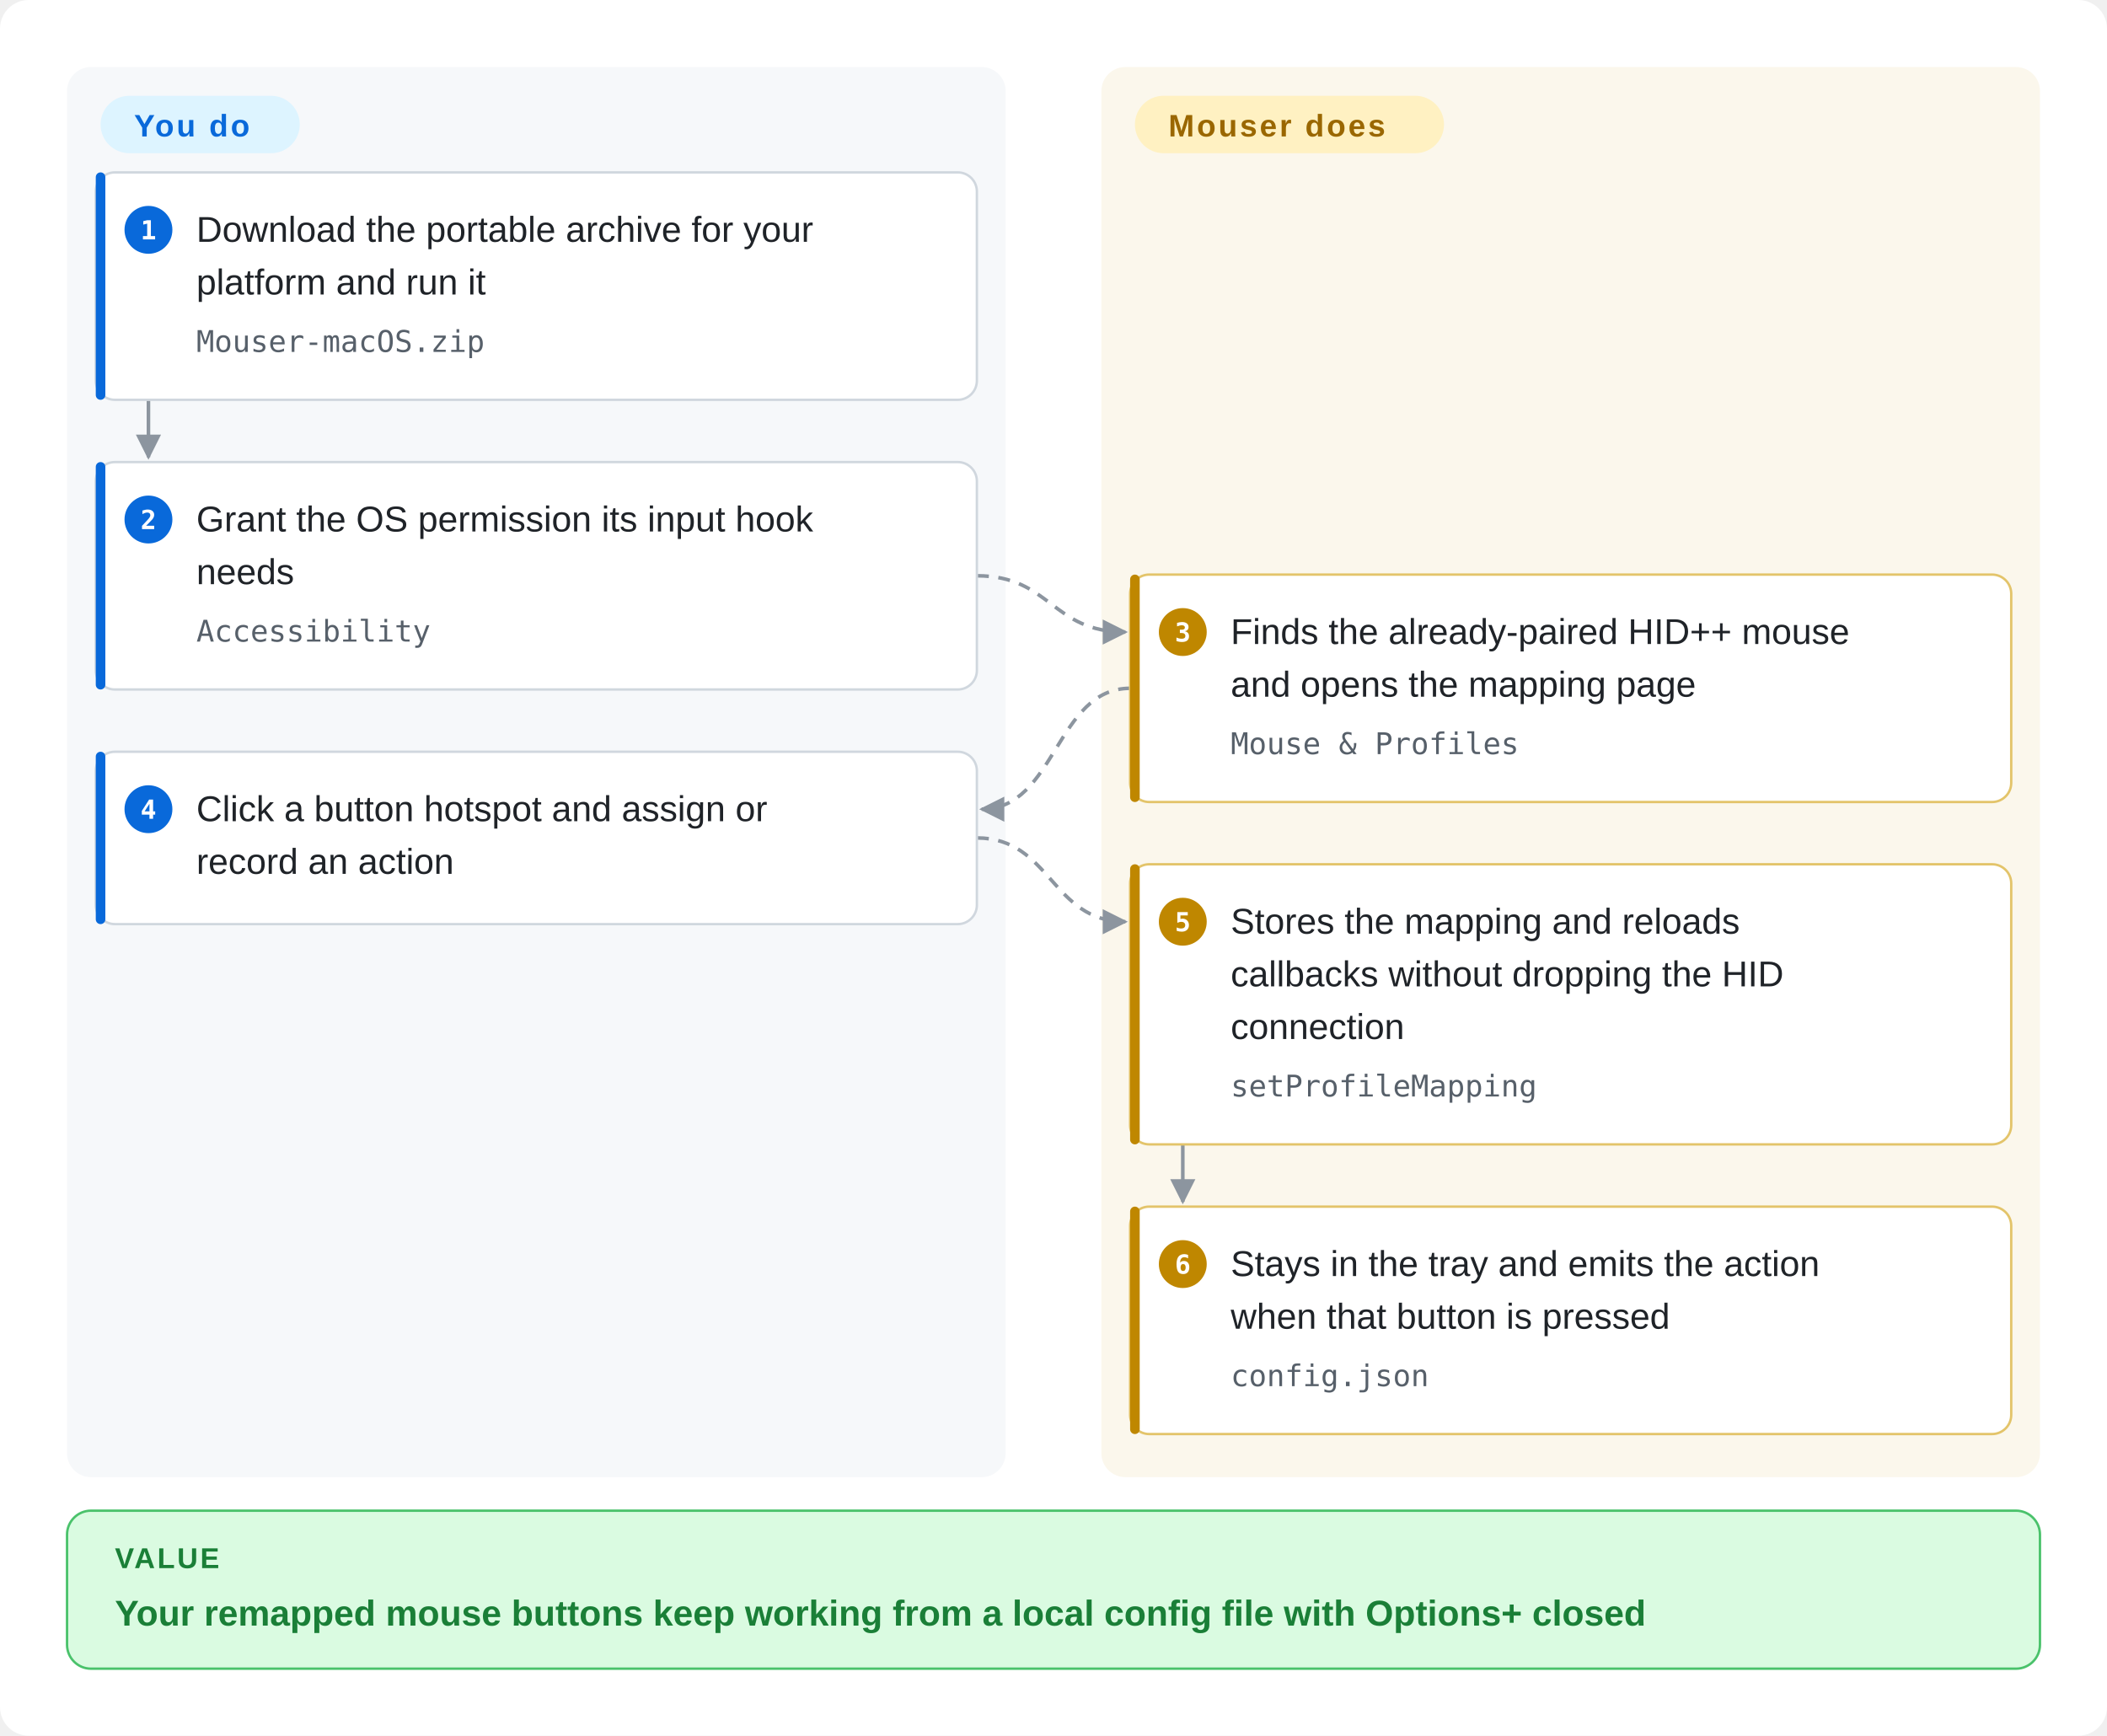
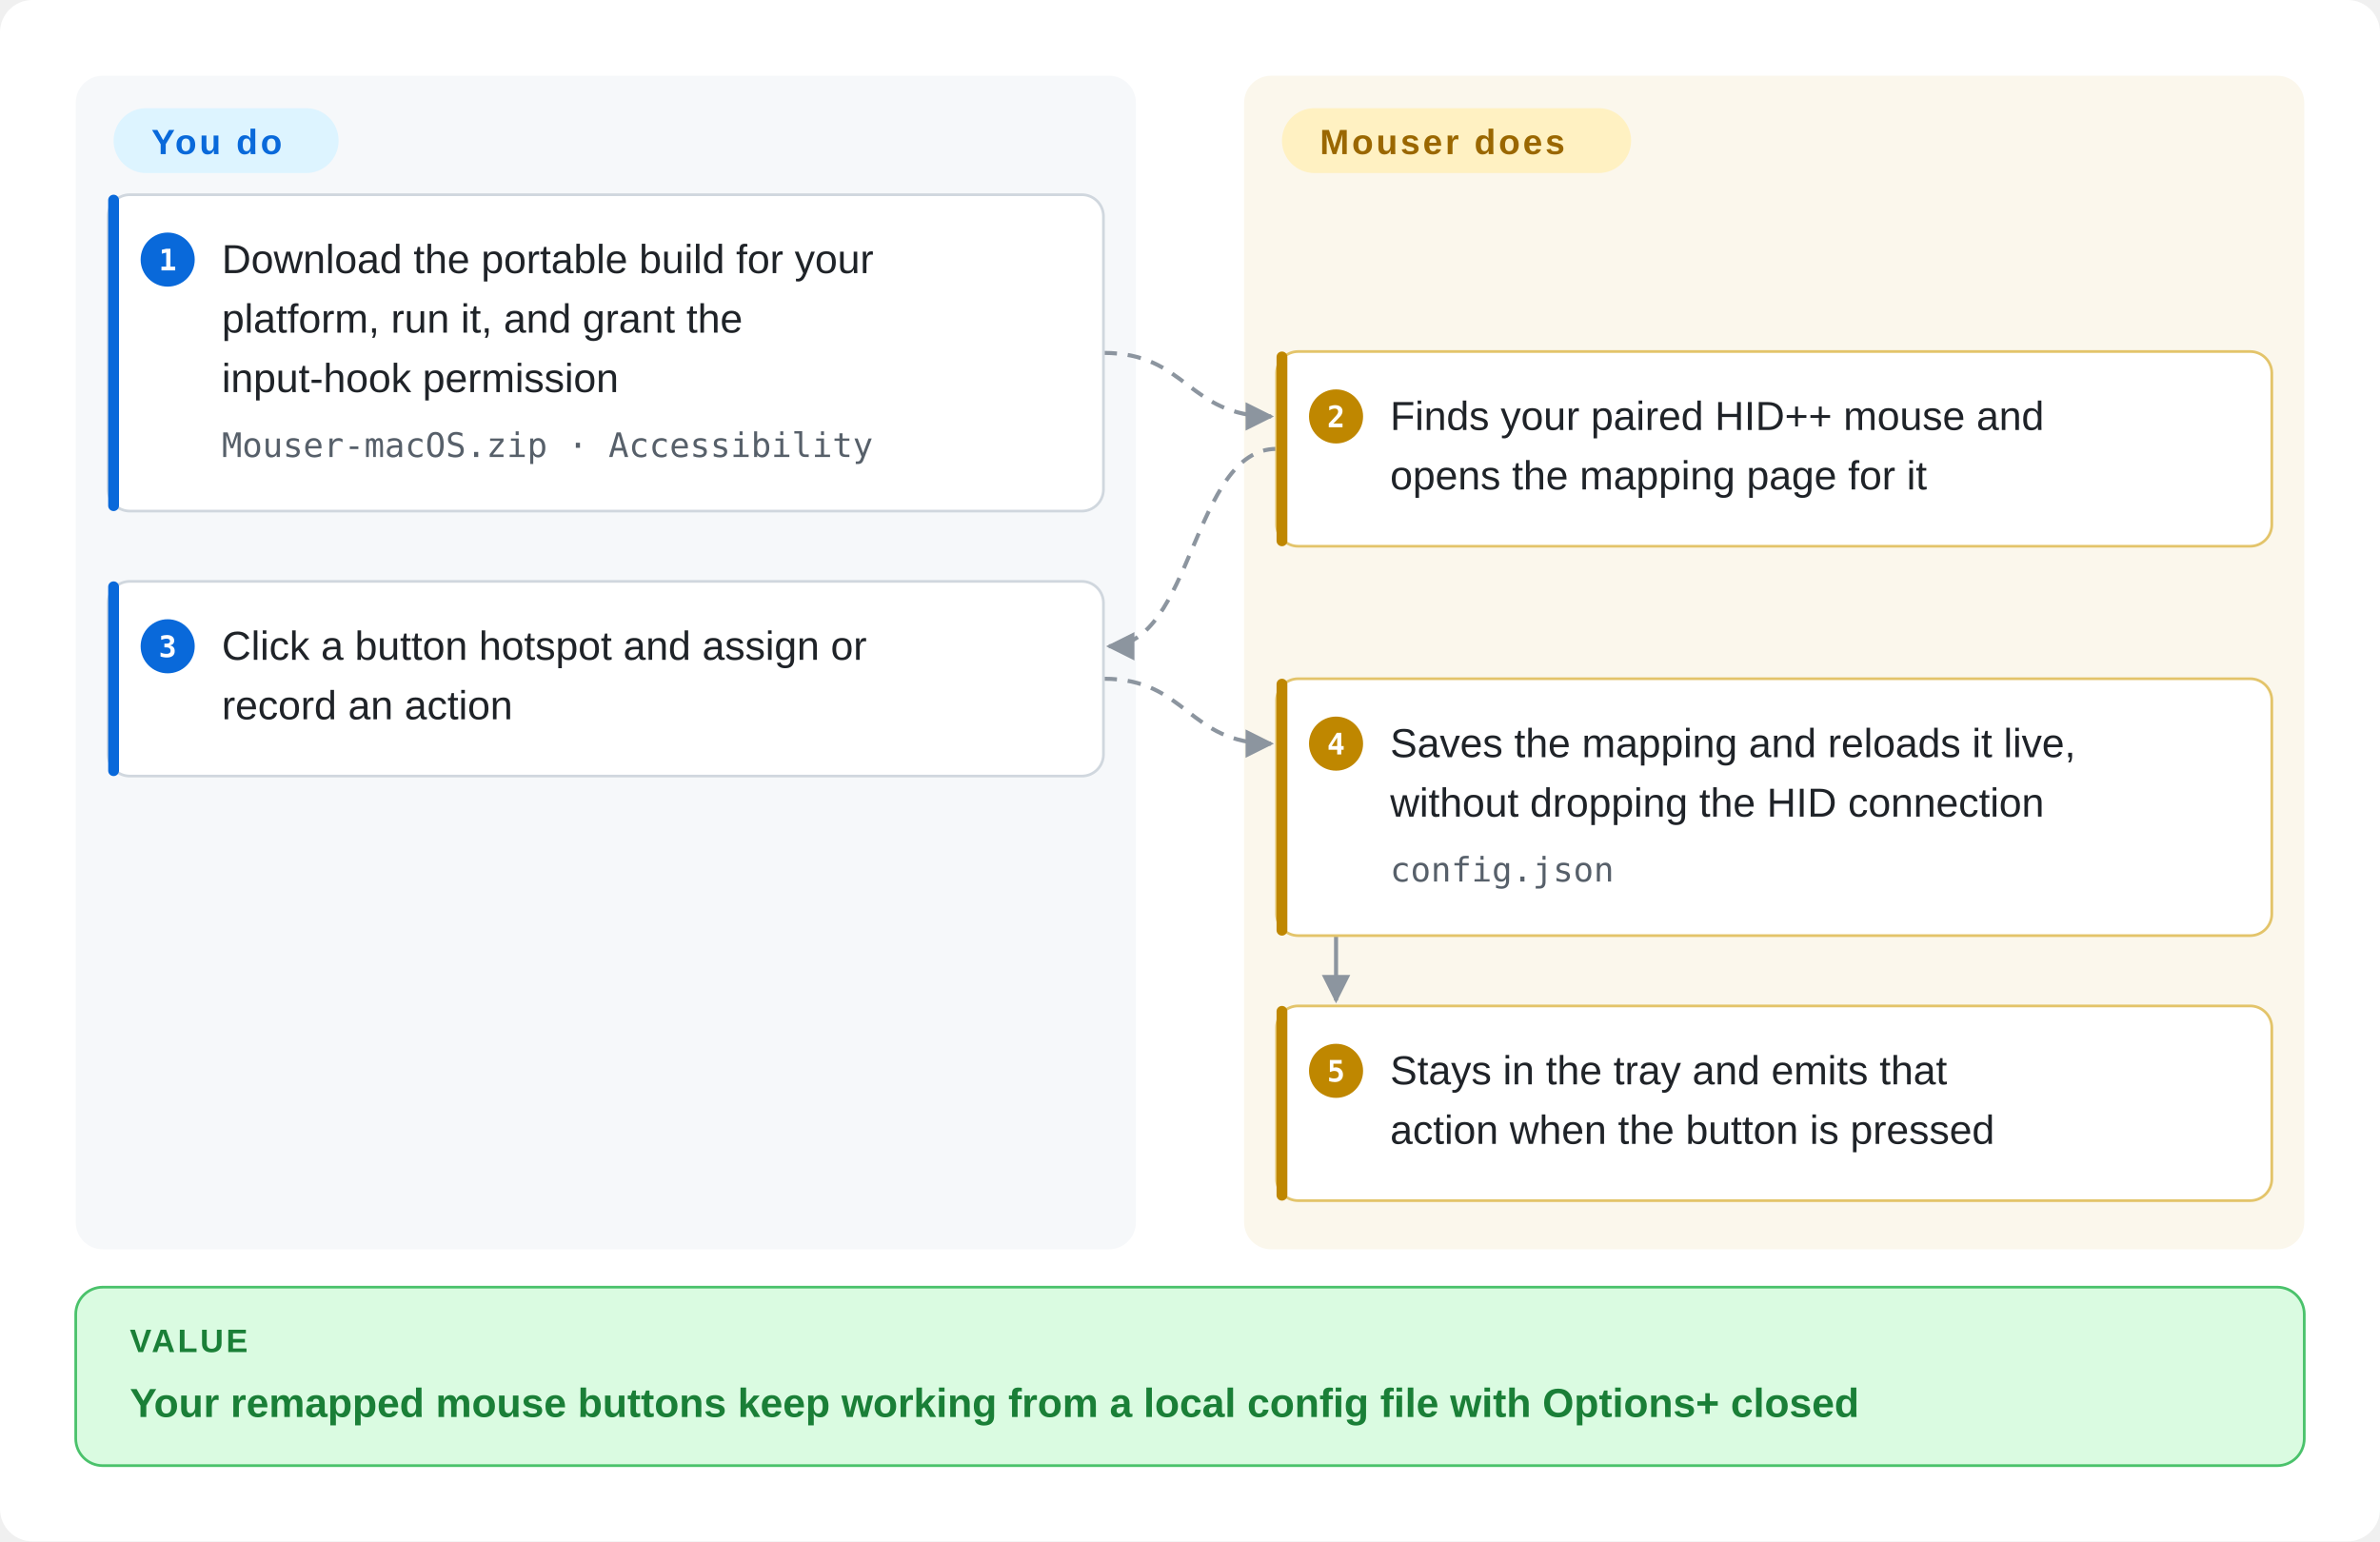
- <svg xmlns="http://www.w3.org/2000/svg" width="880" height="725" viewBox="0 0 880 725" role="img">
+ <svg xmlns="http://www.w3.org/2000/svg" width="880" height="570" viewBox="0 0 880 570" role="img">
  <style>
.bg{fill:#ffffff}.lane{fill:#f6f8fa}.laneT{fill:#fbf7ec}
.hdr{font:600 13px -apple-system,'Segoe UI','Helvetica Neue',Arial,sans-serif;letter-spacing:.08em}
.hY{fill:#0969da}.hT{fill:#9a6700}
.pillY{fill:#ddf4ff}.pillT{fill:#fff1c2}
.card{fill:#ffffff;stroke:#d0d7de;stroke-width:1}
.cardT{fill:#ffffff;stroke:#e3c46a;stroke-width:1}
.accY{fill:#0969da}.accT{fill:#bf8700}
.t{font:500 15px -apple-system,'Segoe UI','Helvetica Neue',Arial,sans-serif;fill:#1f2328}
.c{font:12.5px 'SF Mono',Menlo,Consolas,monospace;fill:#57606a}
.num{font:700 11px 'SF Mono',Menlo,Consolas,monospace;fill:#ffffff}
.edge{stroke:#8c959f;stroke-width:1.5;fill:none}
.hand{stroke:#8c959f;stroke-width:1.5;fill:none;stroke-dasharray:5 4}
.ah{fill:#8c959f}
.val{fill:#dafbe1;stroke:#4ac26b;stroke-width:1}
.valK{font:700 12px -apple-system,'Segoe UI','Helvetica Neue',Arial,sans-serif;fill:#1a7f37;letter-spacing:.08em}
.valT{font:600 15px -apple-system,'Segoe UI','Helvetica Neue',Arial,sans-serif;fill:#1a7f37}
@media (prefers-color-scheme: dark){
.bg{fill:#0d1117}.lane{fill:#161b22}.laneT{fill:#1c1a14}
.hY{fill:#58a6ff}.hT{fill:#d4a72c}.pillY{fill:#0c2d6b}.pillT{fill:#3b2e0a}
.card{fill:#0d1117;stroke:#30363d}.cardT{fill:#0d1117;stroke:#6e5a1f}
.accY{fill:#1f6feb}.accT{fill:#9e6a03}
.t{fill:#e6edf3}.c{fill:#8b949e}
.edge,.hand{stroke:#6e7681}.ah{fill:#6e7681}
.val{fill:#0f2d1a;stroke:#2ea043}.valK,.valT{fill:#3fb950}
}
</style>
  <defs>
    <marker id="a" viewBox="0 0 10 10" refX="9" refY="5" markerWidth="7" markerHeight="7" orient="auto-start-reverse">
      <path class="ah" d="M0,0 L10,5 L0,10 z" />
    </marker>
  </defs>
-   <rect class="bg" width="880" height="725" rx="12" />
-   <rect class="lane" x="28" y="28" width="392" height="589" rx="10" />
+   <rect class="bg" width="880" height="570" rx="12" />
+   <rect class="lane" x="28" y="28" width="392" height="434" rx="10" />
  <rect class="pillY" x="42" y="40" width="83.2" height="24" rx="12" />
  <text class="hdr hY" x="56" y="57">You do</text>
-   <rect class="laneT" x="460" y="28" width="392" height="589" rx="10" />
+   <rect class="laneT" x="460" y="28" width="392" height="434" rx="10" />
  <rect class="pillT" x="474" y="40" width="129.1" height="24" rx="12" />
  <text class="hdr hT" x="488" y="57">Mouser does</text>
-   <path class="edge" d="M62,167 L62,191" marker-end="url(#a)" />
-   <path class="hand" d="M408,240.5 C439.0,240.5 439.0,264 470,264" marker-end="url(#a)" />
-   <path class="hand" d="M472,287.5 C441.0,287.5 441.0,338 410,338" marker-end="url(#a)" />
-   <path class="hand" d="M408,350.0 C439.0,350.0 439.0,385 470,385" marker-end="url(#a)" />
-   <path class="edge" d="M494,478 L494,502" marker-end="url(#a)" />
-   <rect class="card" x="40" y="72" width="368" height="95" rx="8" />
-   <rect class="accY" x="40" y="72" width="4" height="95" rx="2" />
+   <path class="hand" d="M408,130.5 C439.0,130.5 439.0,154 470,154" marker-end="url(#a)" />
+   <path class="hand" d="M472,166.0 C441.0,166.0 441.0,239 410,239" marker-end="url(#a)" />
+   <path class="hand" d="M408,251.0 C439.0,251.0 439.0,275 470,275" marker-end="url(#a)" />
+   <path class="edge" d="M494,346 L494,370" marker-end="url(#a)" />
+   <rect class="card" x="40" y="72" width="368" height="117" rx="8" />
+   <rect class="accY" x="40" y="72" width="4" height="117" rx="2" />
  <circle class="accY" cx="62" cy="96" r="10" />
  <text class="num" x="62" y="100" text-anchor="middle">1</text>
-   <text class="t" x="82" y="101">Download the portable archive for your</text>
-   <text class="t" x="82" y="123">platform and run it</text>
-   <text class="c" x="82" y="147">Mouser-macOS.zip</text>
-   <rect class="card" x="40" y="193" width="368" height="95" rx="8" />
-   <rect class="accY" x="40" y="193" width="4" height="95" rx="2" />
-   <circle class="accY" cx="62" cy="217" r="10" />
-   <text class="num" x="62" y="221" text-anchor="middle">2</text>
-   <text class="t" x="82" y="222">Grant the OS permission its input hook</text>
-   <text class="t" x="82" y="244">needs</text>
-   <text class="c" x="82" y="268">Accessibility</text>
-   <rect class="cardT" x="472" y="240" width="368" height="95" rx="8" />
-   <rect class="accT" x="472" y="240" width="4" height="95" rx="2" />
-   <circle class="accT" cx="494" cy="264" r="10" />
-   <text class="num" x="494" y="268" text-anchor="middle">3</text>
-   <text class="t" x="514" y="269">Finds the already-paired HID++ mouse</text>
-   <text class="t" x="514" y="291">and opens the mapping page</text>
-   <text class="c" x="514" y="315">Mouse &amp; Profiles</text>
-   <rect class="card" x="40" y="314" width="368" height="72" rx="8" />
-   <rect class="accY" x="40" y="314" width="4" height="72" rx="2" />
-   <circle class="accY" cx="62" cy="338" r="10" />
-   <text class="num" x="62" y="342" text-anchor="middle">4</text>
-   <text class="t" x="82" y="343">Click a button hotspot and assign or</text>
-   <text class="t" x="82" y="365">record an action</text>
-   <rect class="cardT" x="472" y="361" width="368" height="117" rx="8" />
-   <rect class="accT" x="472" y="361" width="4" height="117" rx="2" />
-   <circle class="accT" cx="494" cy="385" r="10" />
-   <text class="num" x="494" y="389" text-anchor="middle">5</text>
-   <text class="t" x="514" y="390">Stores the mapping and reloads</text>
-   <text class="t" x="514" y="412">callbacks without dropping the HID</text>
-   <text class="t" x="514" y="434">connection</text>
-   <text class="c" x="514" y="458">setProfileMapping</text>
-   <rect class="cardT" x="472" y="504" width="368" height="95" rx="8" />
-   <rect class="accT" x="472" y="504" width="4" height="95" rx="2" />
-   <circle class="accT" cx="494" cy="528" r="10" />
-   <text class="num" x="494" y="532" text-anchor="middle">6</text>
-   <text class="t" x="514" y="533">Stays in the tray and emits the action</text>
-   <text class="t" x="514" y="555">when that button is pressed</text>
-   <text class="c" x="514" y="579">config.json</text>
-   <rect class="val" x="28" y="631" width="824" height="66" rx="10" />
-   <text class="valK" x="48" y="655">VALUE</text>
-   <text class="valT" x="48" y="679">Your remapped mouse buttons keep working from a local config file with Options+ closed</text>
+   <text class="t" x="82" y="101">Download the portable build for your</text>
+   <text class="t" x="82" y="123">platform, run it, and grant the</text>
+   <text class="t" x="82" y="145">input-hook permission</text>
+   <text class="c" x="82" y="169">Mouser-macOS.zip · Accessibility</text>
+   <rect class="cardT" x="472" y="130" width="368" height="72" rx="8" />
+   <rect class="accT" x="472" y="130" width="4" height="72" rx="2" />
+   <circle class="accT" cx="494" cy="154" r="10" />
+   <text class="num" x="494" y="158" text-anchor="middle">2</text>
+   <text class="t" x="514" y="159">Finds your paired HID++ mouse and</text>
+   <text class="t" x="514" y="181">opens the mapping page for it</text>
+   <rect class="card" x="40" y="215" width="368" height="72" rx="8" />
+   <rect class="accY" x="40" y="215" width="4" height="72" rx="2" />
+   <circle class="accY" cx="62" cy="239" r="10" />
+   <text class="num" x="62" y="243" text-anchor="middle">3</text>
+   <text class="t" x="82" y="244">Click a button hotspot and assign or</text>
+   <text class="t" x="82" y="266">record an action</text>
+   <rect class="cardT" x="472" y="251" width="368" height="95" rx="8" />
+   <rect class="accT" x="472" y="251" width="4" height="95" rx="2" />
+   <circle class="accT" cx="494" cy="275" r="10" />
+   <text class="num" x="494" y="279" text-anchor="middle">4</text>
+   <text class="t" x="514" y="280">Saves the mapping and reloads it live,</text>
+   <text class="t" x="514" y="302">without dropping the HID connection</text>
+   <text class="c" x="514" y="326">config.json</text>
+   <rect class="cardT" x="472" y="372" width="368" height="72" rx="8" />
+   <rect class="accT" x="472" y="372" width="4" height="72" rx="2" />
+   <circle class="accT" cx="494" cy="396" r="10" />
+   <text class="num" x="494" y="400" text-anchor="middle">5</text>
+   <text class="t" x="514" y="401">Stays in the tray and emits that</text>
+   <text class="t" x="514" y="423">action when the button is pressed</text>
+   <rect class="val" x="28" y="476" width="824" height="66" rx="10" />
+   <text class="valK" x="48" y="500">VALUE</text>
+   <text class="valT" x="48" y="524">Your remapped mouse buttons keep working from a local config file with Options+ closed</text>
</svg>
